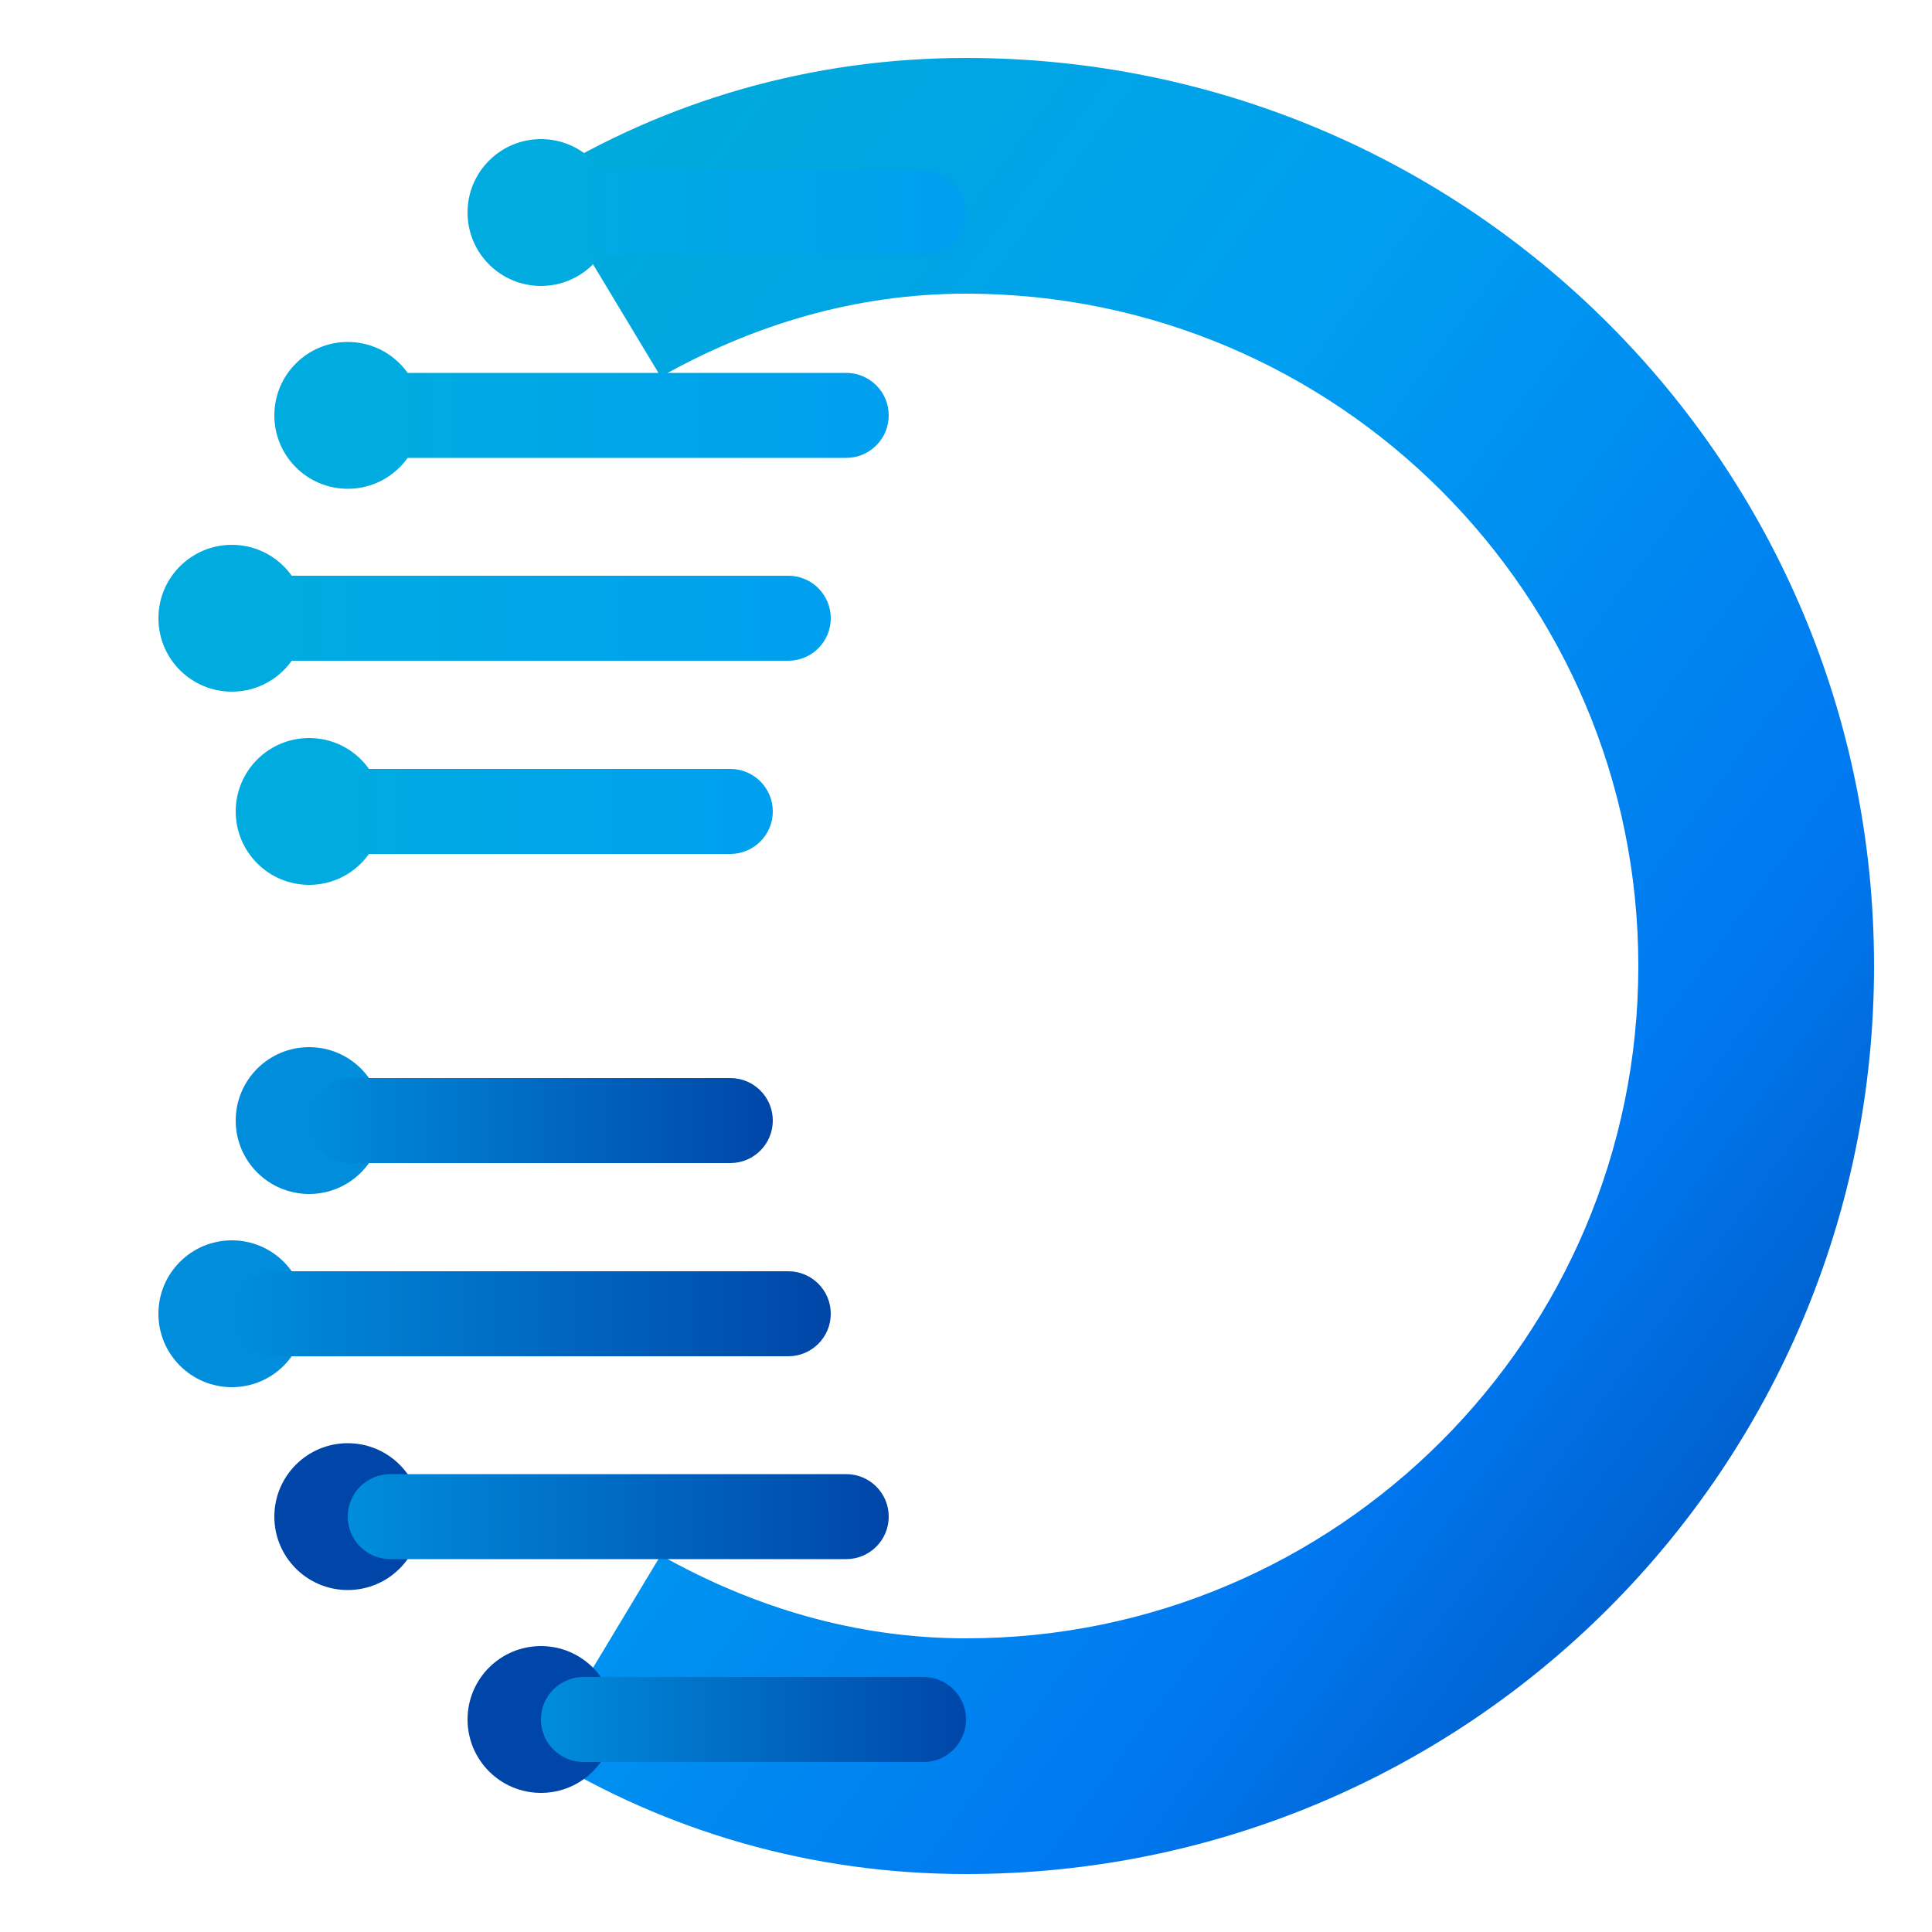
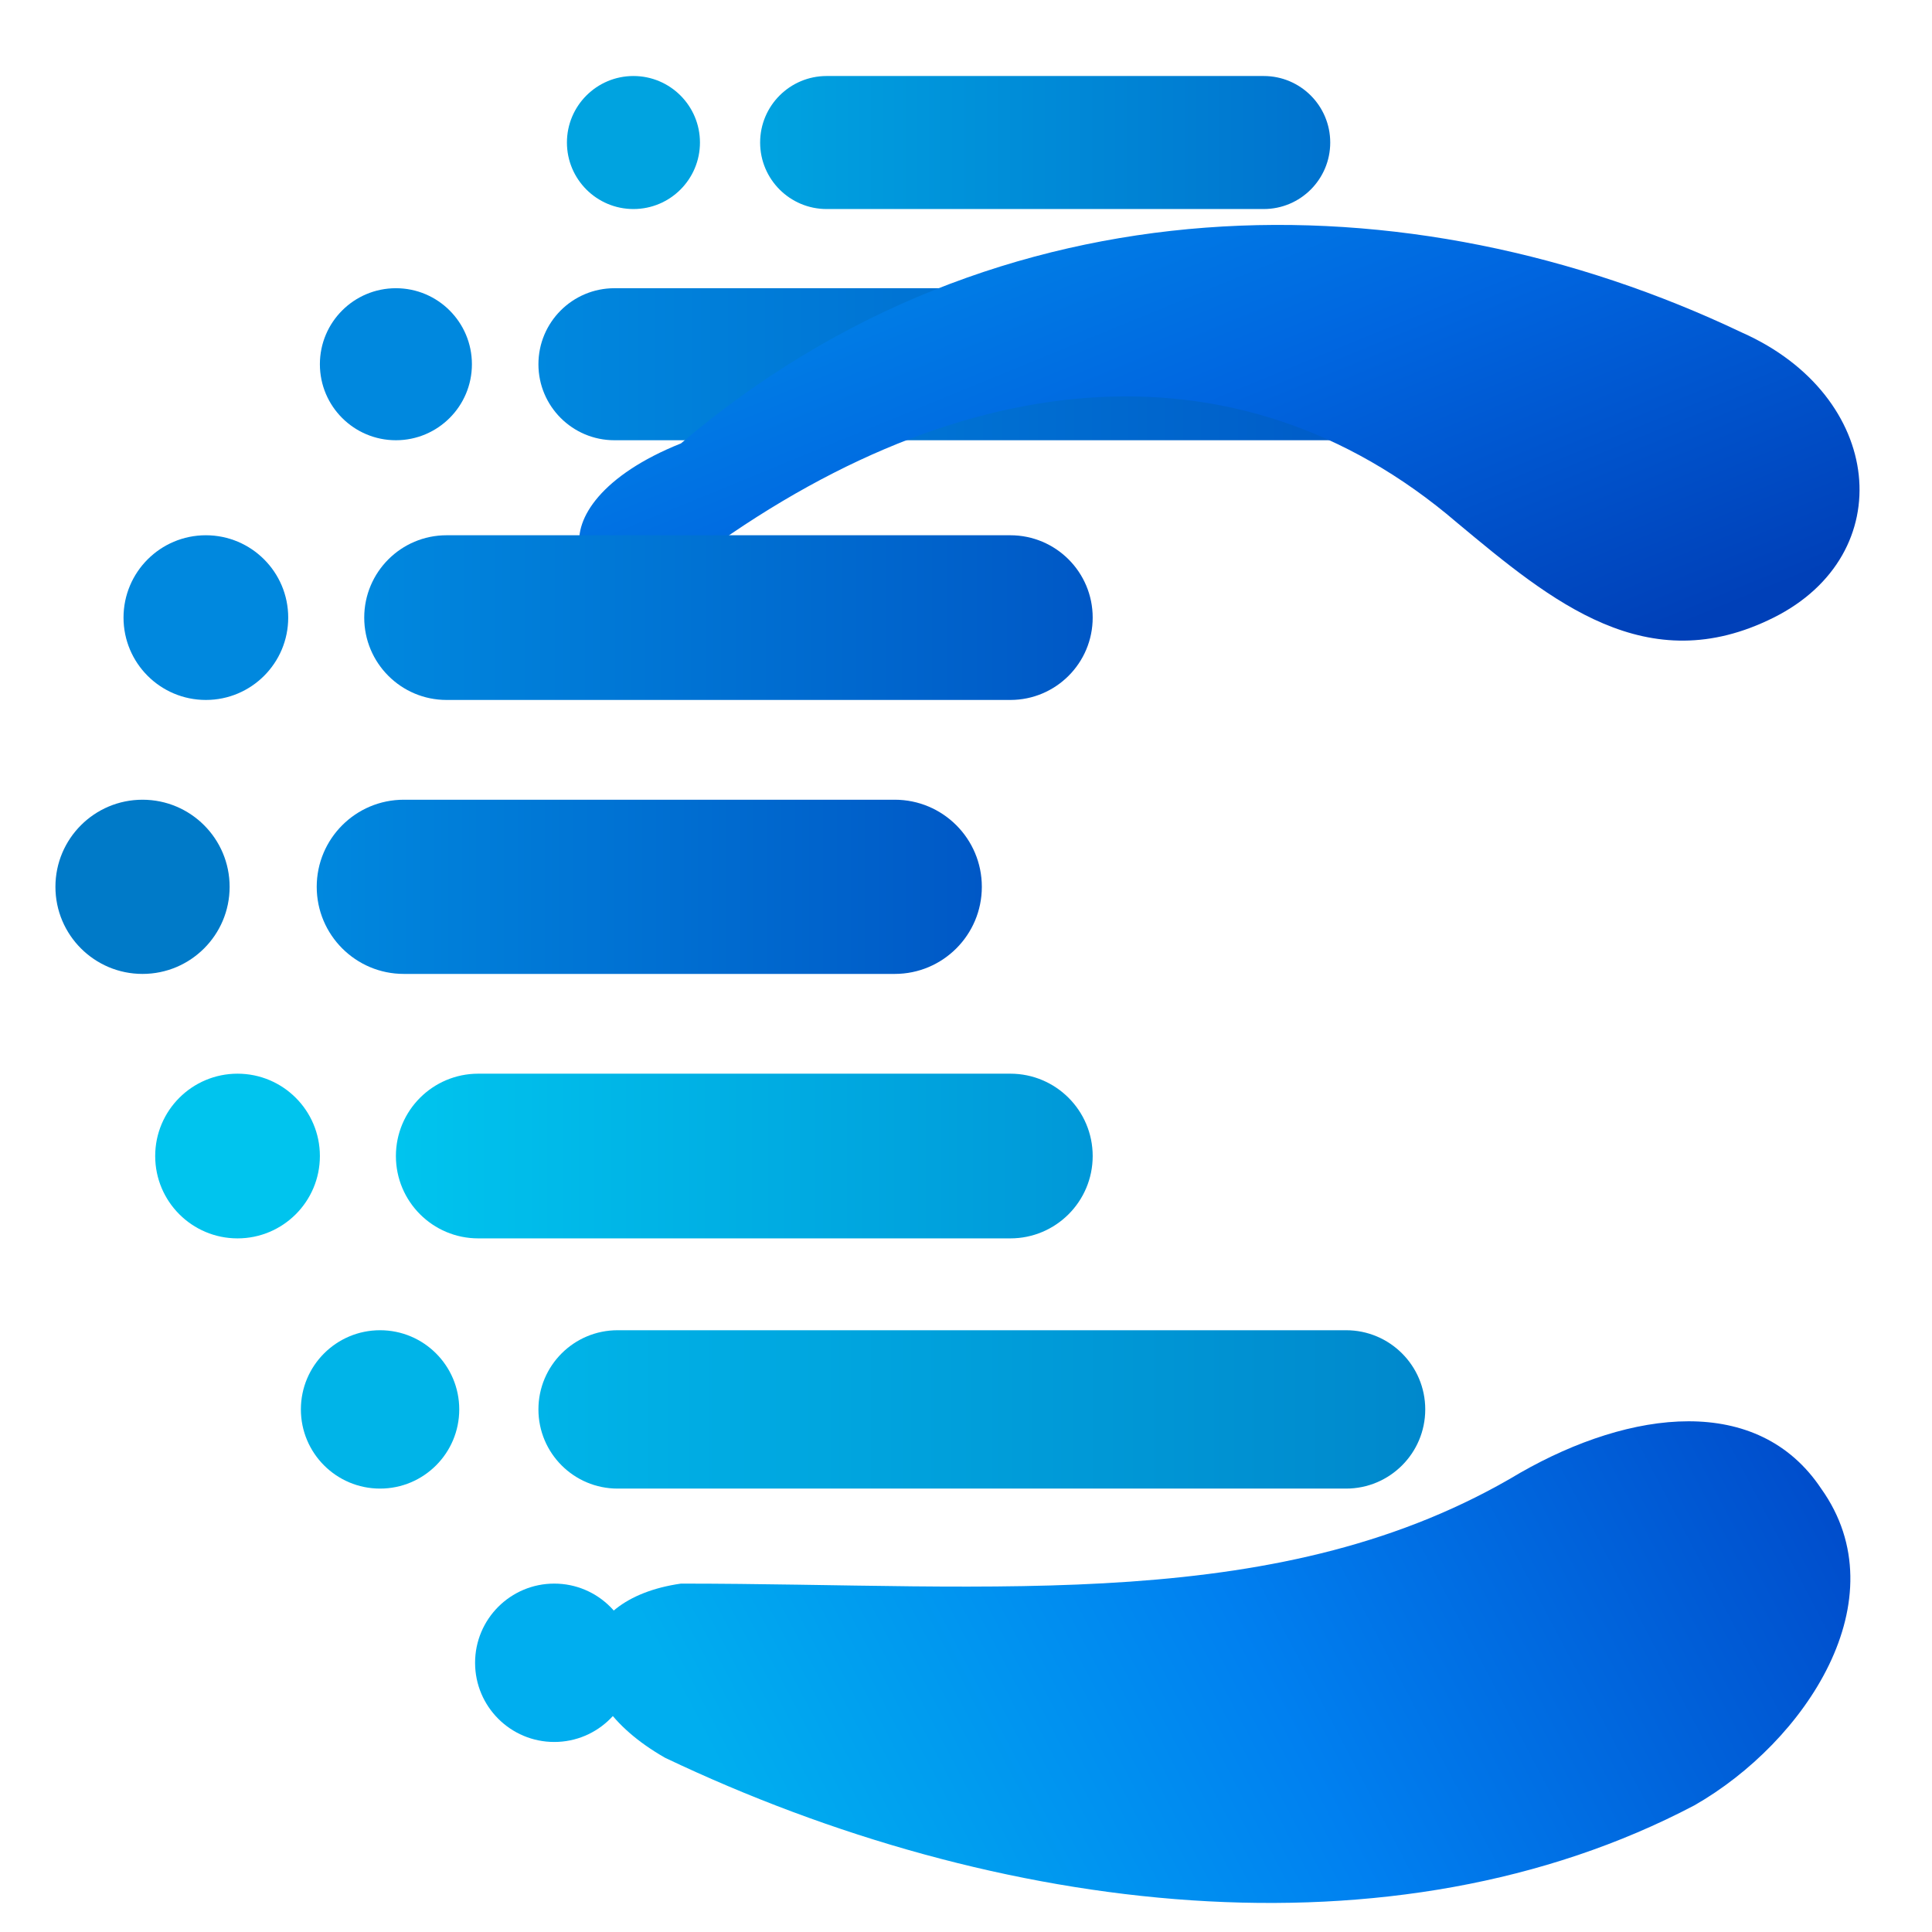
- <svg xmlns="http://www.w3.org/2000/svg" viewBox="0 0 100 100" width="100" height="100" fill="none">
+ <svg xmlns="http://www.w3.org/2000/svg" viewBox="105 38 122 120" width="100" height="100" fill="none">
  <defs>
-     <linearGradient id="carelioCrescentGrad" x1="0%" y1="0%" x2="100%" y2="100%">
-       <stop offset="0%" stop-color="#00ACD7" />
-       <stop offset="35%" stop-color="#009FF0" />
-       <stop offset="70%" stop-color="#0078F0" />
-       <stop offset="100%" stop-color="#0046A8" />
+     <linearGradient id="topArmGradIcon" x1="0%" y1="0%" x2="100%" y2="80%">
+       <stop offset="0%" stop-color="#0090EA" />
+       <stop offset="50%" stop-color="#0066E0" />
+       <stop offset="100%" stop-color="#0040B8" />
    </linearGradient>
-     <linearGradient id="carelioBarTopGrad" x1="0%" y1="0%" x2="100%" y2="0%">
-       <stop offset="0%" stop-color="#00ACDF" />
-       <stop offset="100%" stop-color="#009FF0" />
+     <linearGradient id="botArmGradIcon" x1="0%" y1="20%" x2="100%" y2="0%">
+       <stop offset="0%" stop-color="#00AEEF" />
+       <stop offset="45%" stop-color="#0080F0" />
+       <stop offset="100%" stop-color="#0048C8" />
    </linearGradient>
-     <linearGradient id="carelioBarBotGrad" x1="0%" y1="0%" x2="100%" y2="0%">
-       <stop offset="0%" stop-color="#008DDC" />
-       <stop offset="100%" stop-color="#0046A8" />
+     <linearGradient id="streamGrad1Icon" x1="0%" y1="0%" x2="100%" y2="0%">
+       <stop offset="0%" stop-color="#00A3E0" />
+       <stop offset="100%" stop-color="#0072CE" />
+     </linearGradient>
+     <linearGradient id="streamGrad2Icon" x1="0%" y1="0%" x2="100%" y2="0%">
+       <stop offset="0%" stop-color="#0088DE" />
+       <stop offset="100%" stop-color="#0058C6" />
+     </linearGradient>
+     <linearGradient id="cyanGrad1Icon" x1="0%" y1="0%" x2="100%" y2="0%">
+       <stop offset="0%" stop-color="#00C4EE" />
+       <stop offset="100%" stop-color="#0098D8" />
+     </linearGradient>
+     <linearGradient id="cyanGrad2Icon" x1="0%" y1="0%" x2="100%" y2="0%">
+       <stop offset="0%" stop-color="#00B4E8" />
+       <stop offset="100%" stop-color="#0088CC" />
    </linearGradient>
  </defs>
-   <path d="M 50,3 C 76,3 97,24 97,50 C 97,76 76,97 50,97 C 42,97 34.5,94.8 28,90.8 L 34.2,80.5 C 39,83.2 44.3,84.8 50,84.8 C 69.2,84.8 84.8,69.2 84.8,50 C 84.8,30.8 69.2,15.2 50,15.2 C 44.3,15.2 39,16.8 34.2,19.5 L 28,9.2 C 34.5,5.2 42,3 50,3 Z" fill="url(#carelioCrescentGrad)" />
-   <circle cx="28" cy="11" r="3.8" fill="#00ACDF" />
-   <rect x="28" y="8.8" width="22" height="4.4" rx="2.2" fill="url(#carelioBarTopGrad)" />
-   <circle cx="18" cy="21.5" r="3.8" fill="#00ACDF" />
-   <rect x="18" y="19.3" width="28" height="4.4" rx="2.2" fill="url(#carelioBarTopGrad)" />
-   <circle cx="12" cy="32" r="3.8" fill="#00ACDF" />
-   <rect x="12" y="29.8" width="31" height="4.4" rx="2.2" fill="url(#carelioBarTopGrad)" />
-   <circle cx="16" cy="42" r="3.8" fill="#00ACDF" />
-   <rect x="16" y="39.8" width="24" height="4.4" rx="2.2" fill="url(#carelioBarTopGrad)" />
-   <circle cx="16" cy="58" r="3.8" fill="#008DDC" />
-   <rect x="16" y="55.8" width="24" height="4.4" rx="2.2" fill="url(#carelioBarBotGrad)" />
-   <circle cx="12" cy="68" r="3.8" fill="#008DDC" />
-   <rect x="12" y="65.8" width="31" height="4.4" rx="2.2" fill="url(#carelioBarBotGrad)" />
-   <circle cx="18" cy="78.5" r="3.8" fill="#0046A8" />
-   <rect x="18" y="76.3" width="28" height="4.4" rx="2.2" fill="url(#carelioBarBotGrad)" />
-   <circle cx="28" cy="89" r="3.8" fill="#0046A8" />
-   <rect x="28" y="86.8" width="22" height="4.4" rx="2.2" fill="url(#carelioBarBotGrad)" />
+   <circle cx="145" cy="46" r="4.2" fill="#00A3E0" />
+   <rect x="153" y="41.8" width="36" height="8.4" rx="4.2" fill="url(#streamGrad1Icon)" />
+   <circle cx="130" cy="60" r="4.8" fill="#0088DE" />
+   <rect x="139" y="55.2" width="55" height="9.6" rx="4.8" fill="url(#streamGrad2Icon)" />
+   <path d="M 148,65            C 168,48 194,48 215,58            C 224,62 225,72 217,76            C 209,80 203,75 197,70            C 183,58 165,60 148,73            C 141,76 138,69 148,65 Z" fill="url(#topArmGradIcon)" />
+   <circle cx="118" cy="76" r="5.2" fill="#0088DE" />
+   <rect x="128" y="70.8" width="46" height="10.4" rx="5.2" fill="url(#streamGrad2Icon)" />
+   <circle cx="114" cy="93" r="5.5" fill="#007AC8" />
+   <rect x="125" y="87.5" width="42" height="11" rx="5.5" fill="url(#streamGrad2Icon)" />
+   <circle cx="120" cy="110" r="5.2" fill="#00C4EE" />
+   <rect x="130" y="104.8" width="44" height="10.4" rx="5.2" fill="url(#cyanGrad1Icon)" />
+   <circle cx="129" cy="126" r="5" fill="#00B4E8" />
+   <rect x="139" y="121" width="56" height="10" rx="5" fill="url(#cyanGrad2Icon)" />
+   <circle cx="140" cy="142" r="5" fill="#00AEEF" />
+   <path d="M 148,137            C 168,137 186,139 201,130            C 208,126 216,125 220,131            C 225,138 219,147 212,151            C 193,161 168,158 147,148            C 140,144 141,138 148,137 Z" fill="url(#botArmGradIcon)" />
</svg>
